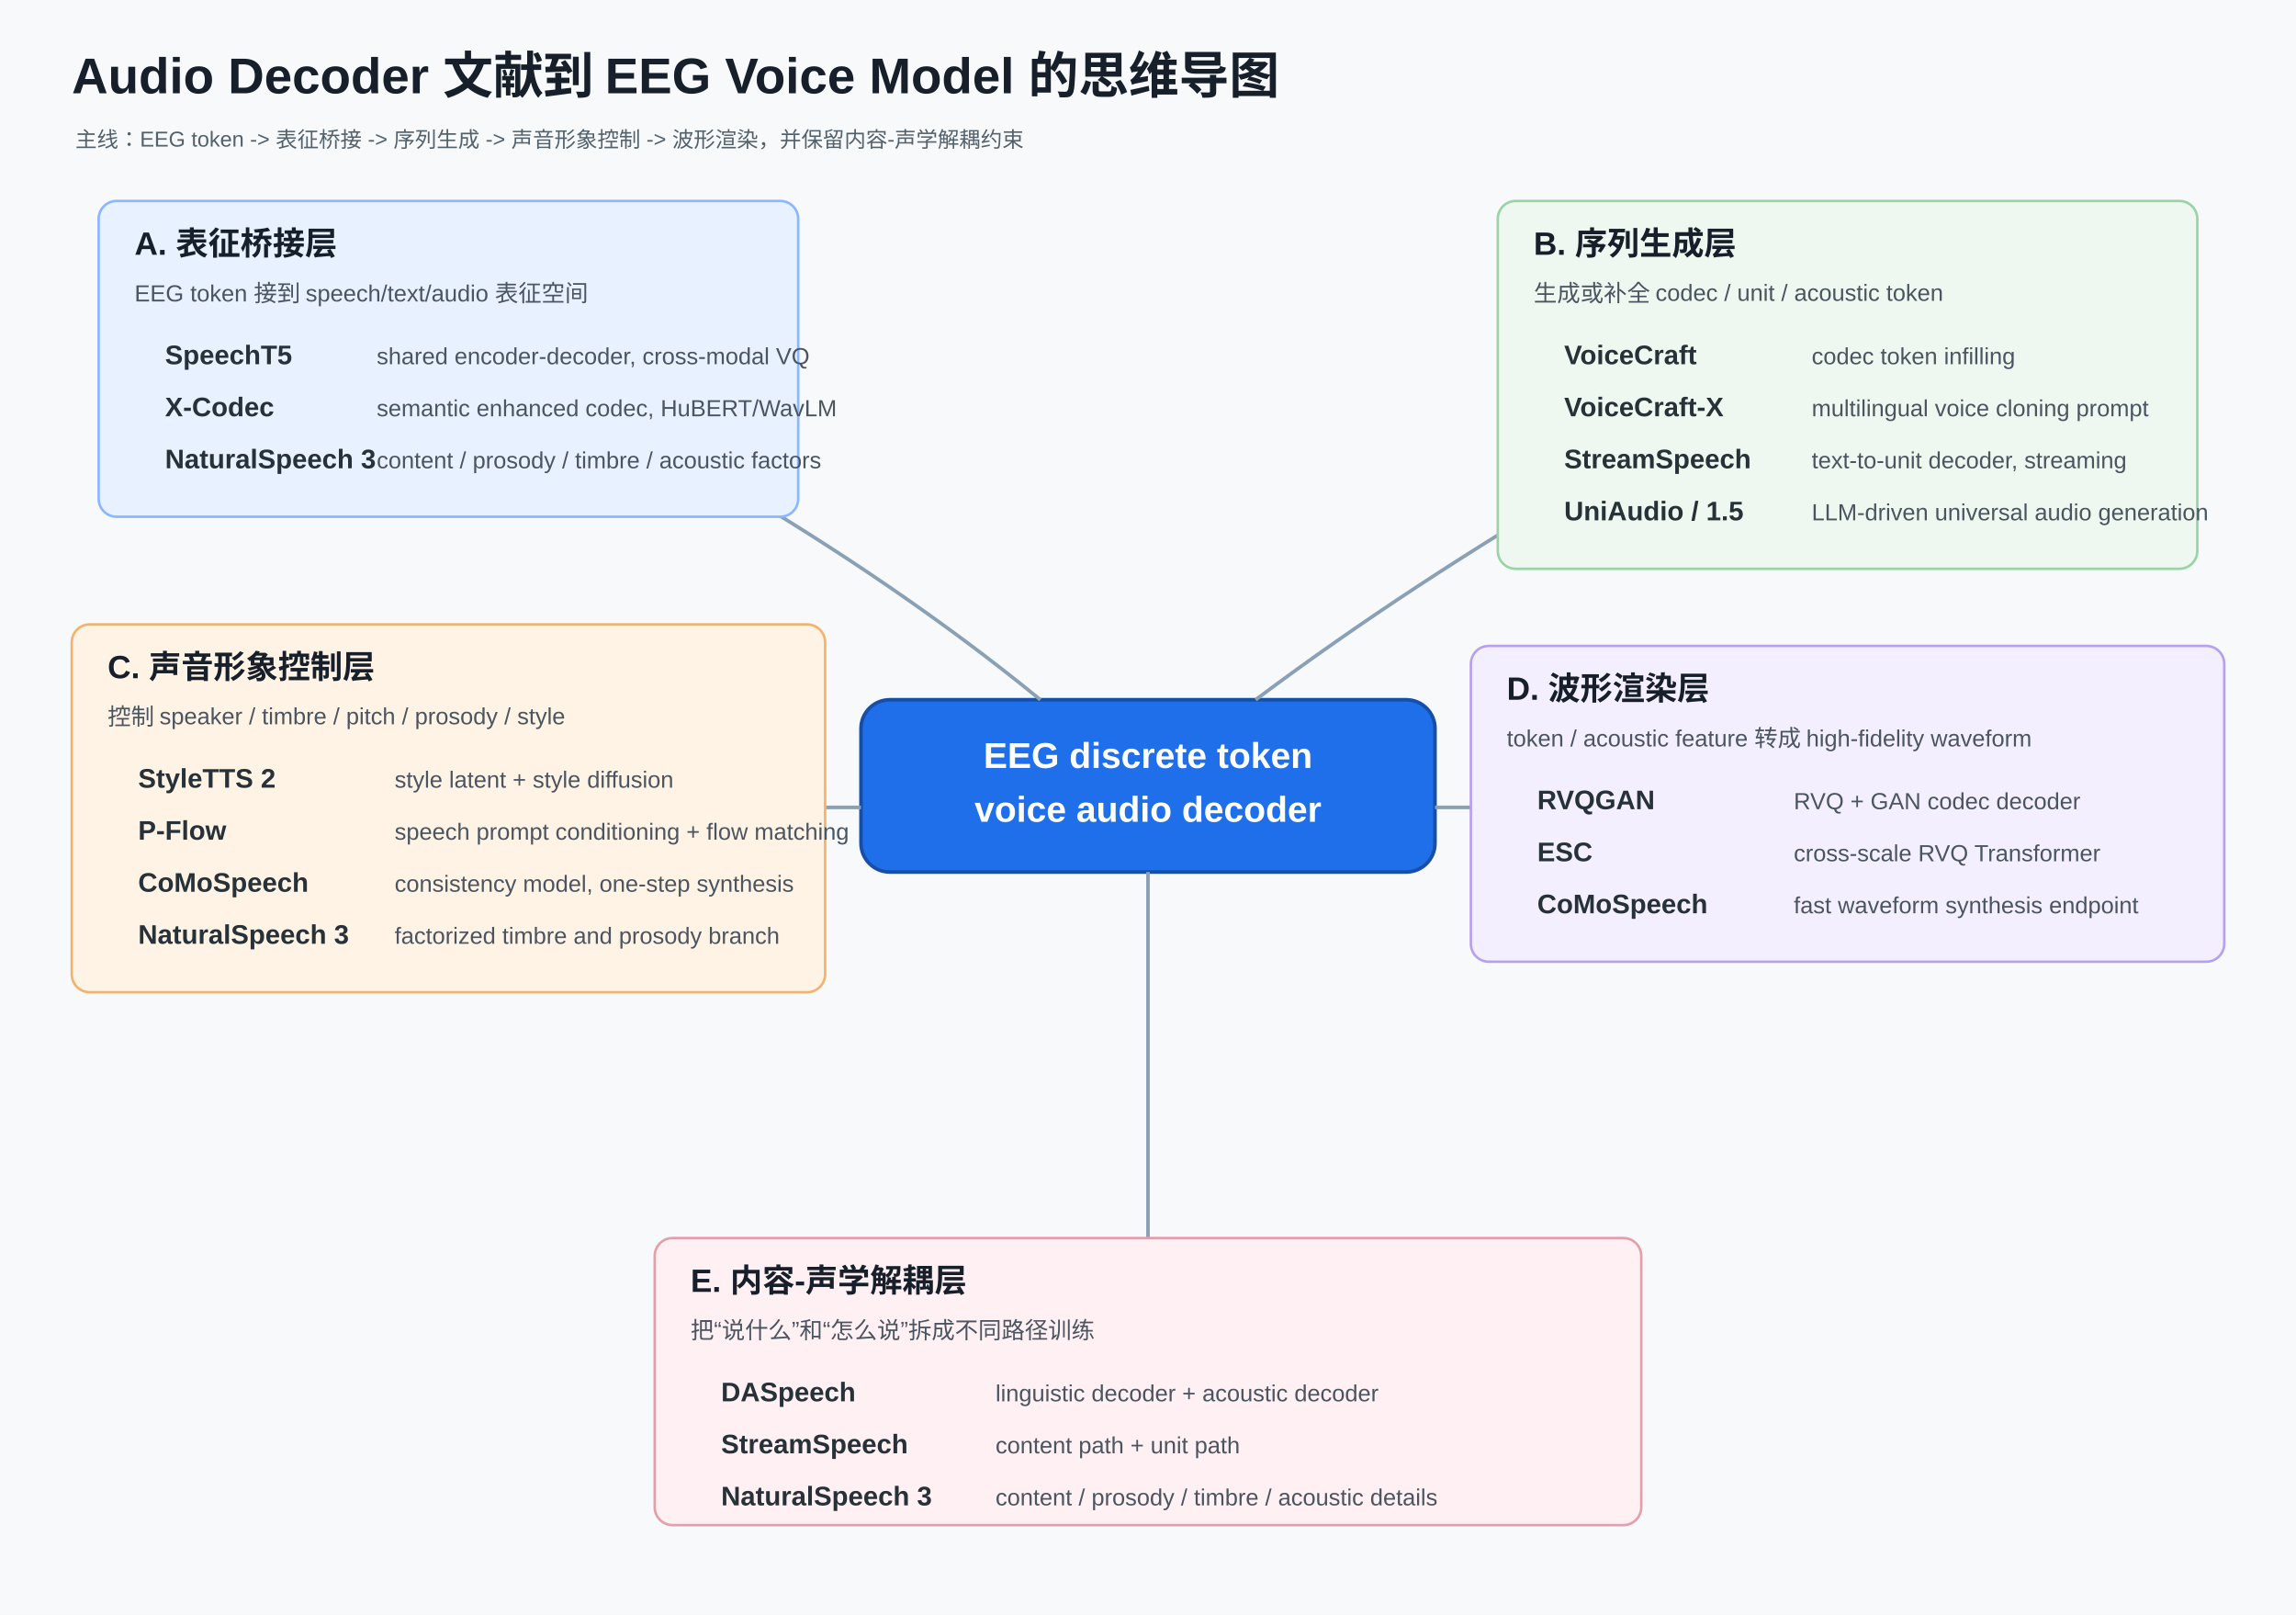
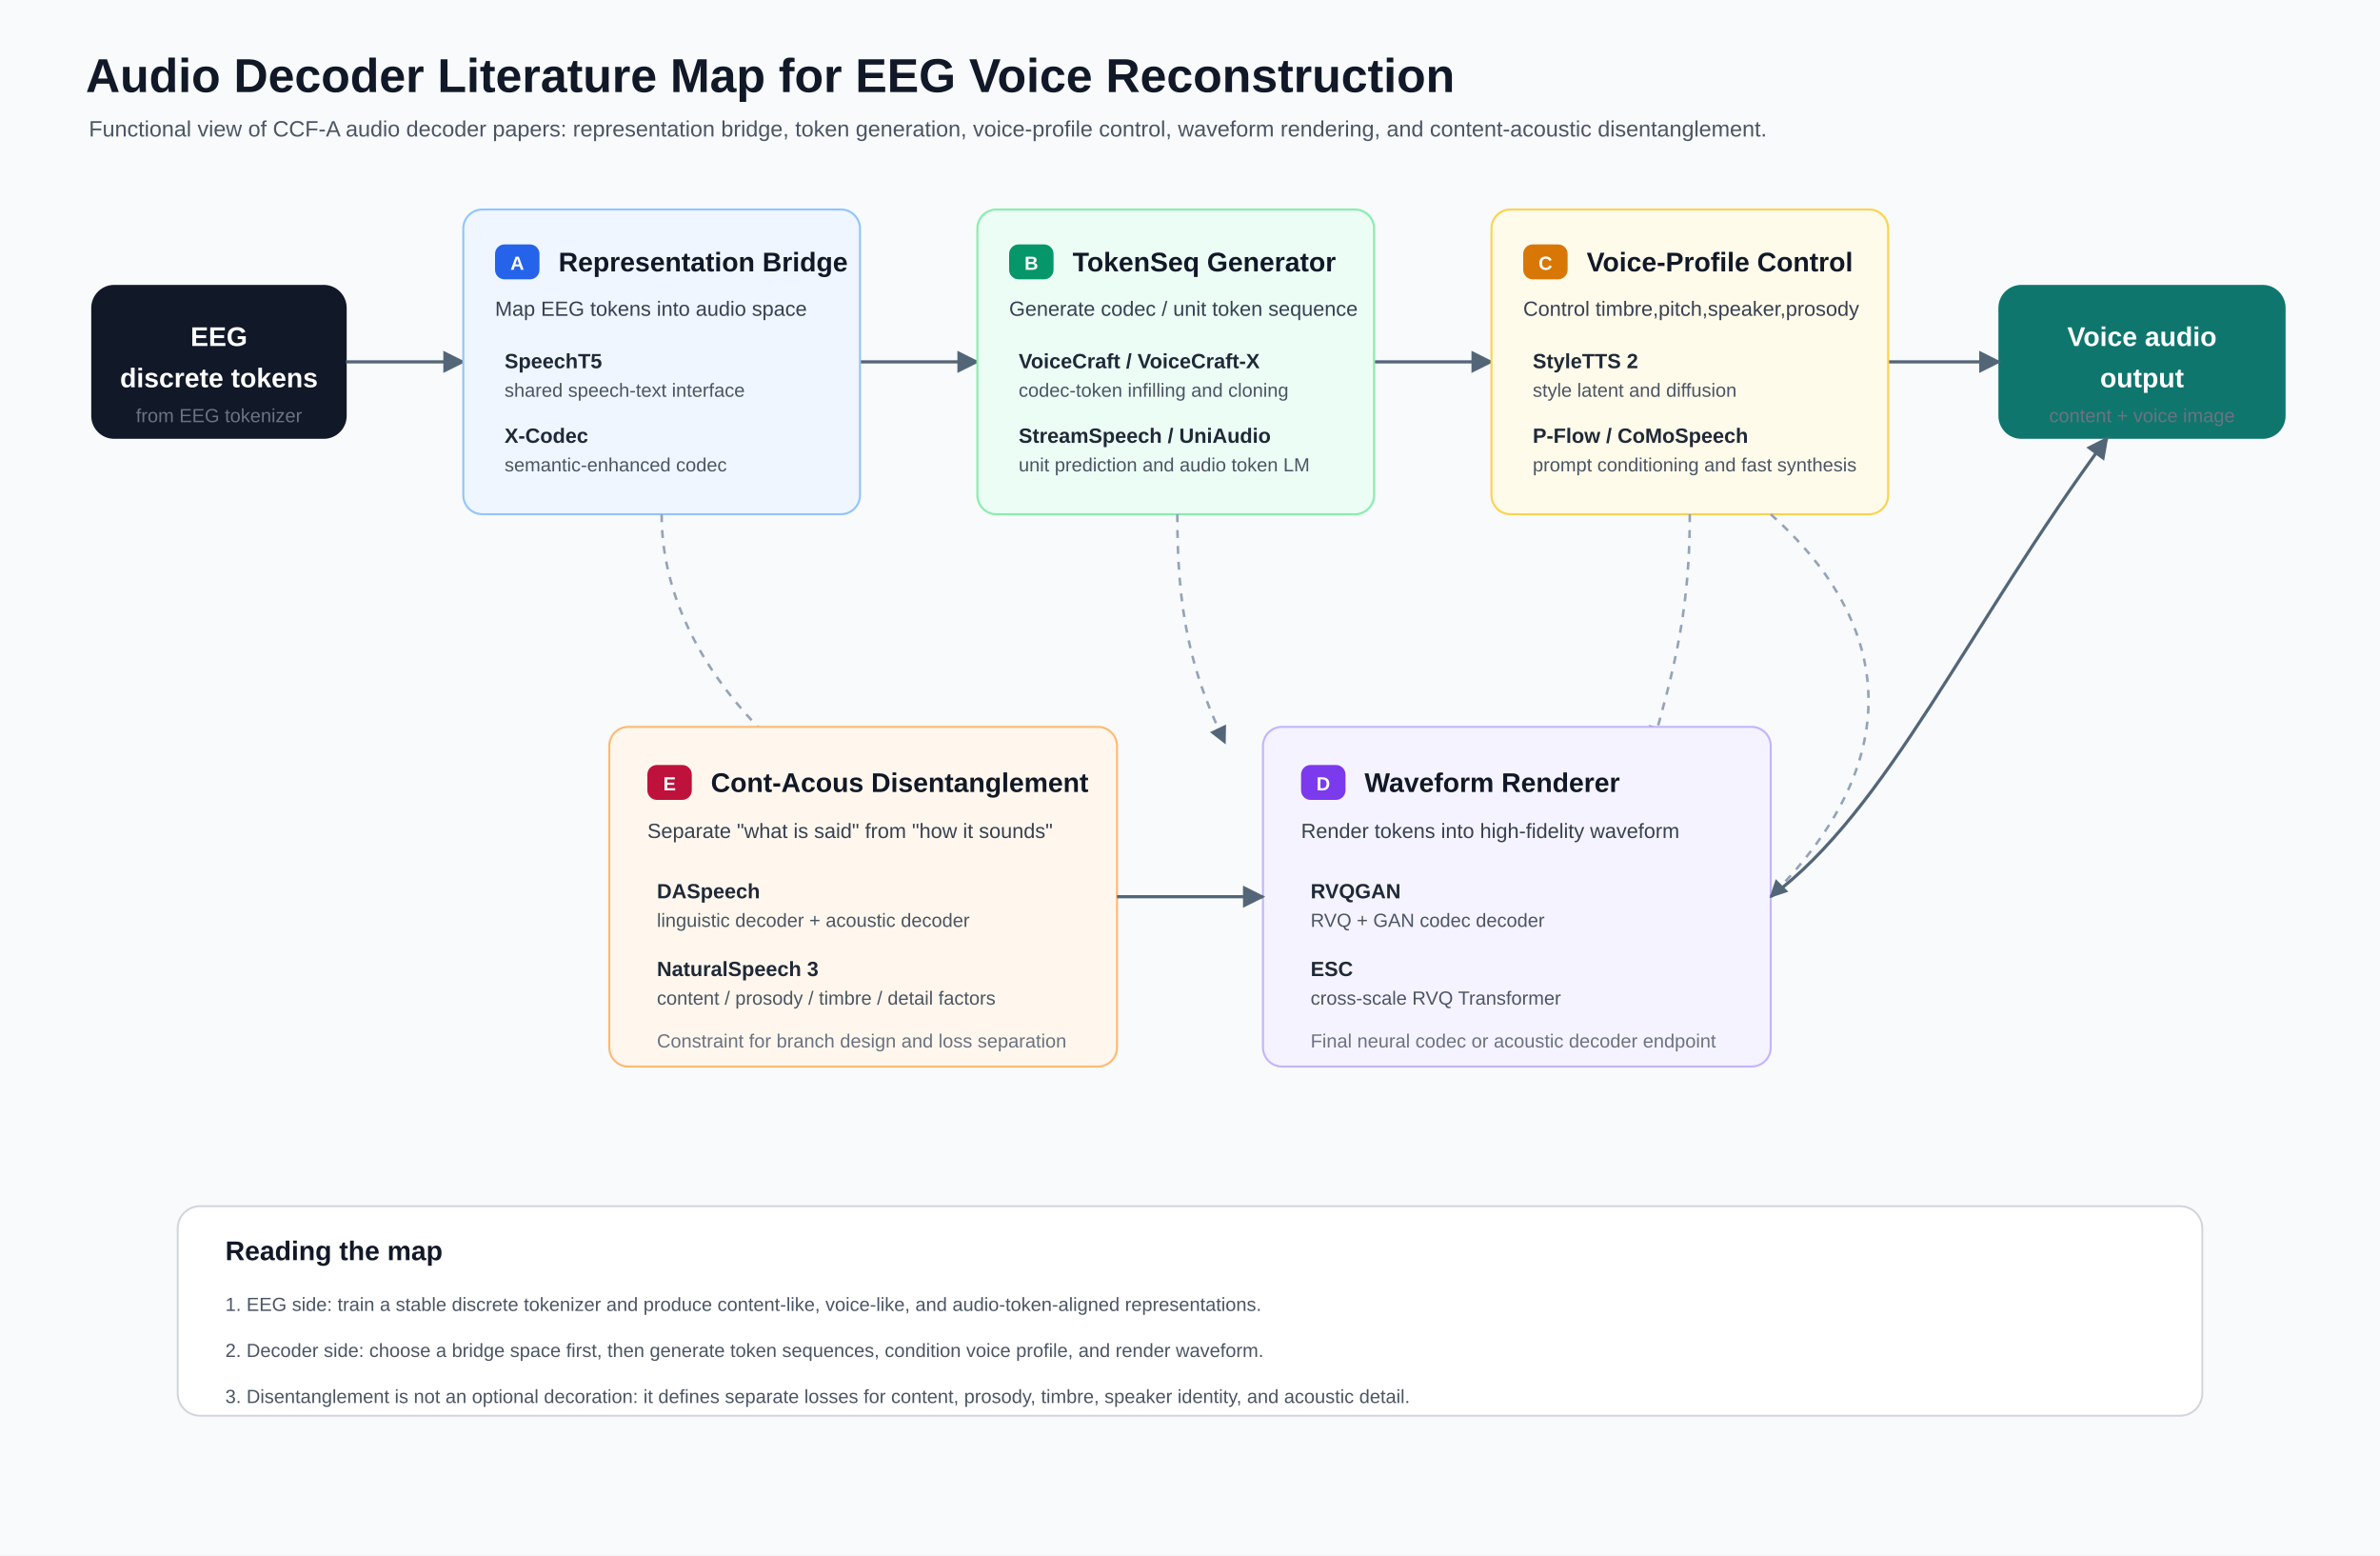
- <svg xmlns="http://www.w3.org/2000/svg" width="1280" height="900" viewBox="0 0 1280 900">
+ <svg xmlns="http://www.w3.org/2000/svg" width="1500" height="980" viewBox="0 0 1500 980">
  <defs>
+     <marker id="arrow" viewBox="0 0 10 10" refX="9" refY="5" markerWidth="7" markerHeight="7" orient="auto-start-reverse">
+       <path d="M 0 0 L 10 5 L 0 10 z" fill="#536678" />
+     </marker>
    <style>
-       .title { font: 700 28px -apple-system, BlinkMacSystemFont, "Segoe UI", Arial, sans-serif; fill: #17202a; }
-       .node { font: 700 18px -apple-system, BlinkMacSystemFont, "Segoe UI", Arial, sans-serif; fill: #17202a; }
-       .paper { font: 600 15px -apple-system, BlinkMacSystemFont, "Segoe UI", Arial, sans-serif; fill: #263238; }
-       .desc { font: 13px -apple-system, BlinkMacSystemFont, "Segoe UI", Arial, sans-serif; fill: #4a5560; }
-       .small { font: 12px -apple-system, BlinkMacSystemFont, "Segoe UI", Arial, sans-serif; fill: #52616b; }
-       .box { fill: #ffffff; stroke: #c8d2dc; stroke-width: 1.4; rx: 10; }
-       .center { fill: #1f6feb; stroke: #174ea6; stroke-width: 2; rx: 16; }
-       .centerText { font: 700 20px -apple-system, BlinkMacSystemFont, "Segoe UI", Arial, sans-serif; fill: #ffffff; }
-       .line { stroke: #8aa0b5; stroke-width: 2; fill: none; }
-       .tagA { fill: #e8f1ff; stroke: #8bb7ff; }
-       .tagB { fill: #eef8f0; stroke: #9cd3a6; }
-       .tagC { fill: #fff3e6; stroke: #f2b46d; }
-       .tagD { fill: #f4efff; stroke: #b7a0ee; }
-       .tagE { fill: #fff0f3; stroke: #e3a0ac; }
+       .bg { fill: #f8fafc; }
+       .title { font: 700 30px -apple-system, BlinkMacSystemFont, "Segoe UI", Arial, sans-serif; fill: #111827; }
+       .subtitle { font: 14px -apple-system, BlinkMacSystemFont, "Segoe UI", Arial, sans-serif; fill: #4b5563; }
+       .stageTitle { font: 700 17px -apple-system, BlinkMacSystemFont, "Segoe UI", Arial, sans-serif; fill: #111827; }
+       .stageSub { font: 13px -apple-system, BlinkMacSystemFont, "Segoe UI", Arial, sans-serif; fill: #374151; }
+       .paper { font: 700 13px -apple-system, BlinkMacSystemFont, "Segoe UI", Arial, sans-serif; fill: #1f2937; }
+       .detail { font: 12px -apple-system, BlinkMacSystemFont, "Segoe UI", Arial, sans-serif; fill: #4b5563; }
+       .note { font: 12px -apple-system, BlinkMacSystemFont, "Segoe UI", Arial, sans-serif; fill: #6b7280; }
+       .box { fill: #ffffff; stroke: #cbd5e1; stroke-width: 1.4; rx: 12; }
+       .input { fill: #111827; stroke: #111827; rx: 14; }
+       .output { fill: #0f766e; stroke: #0f766e; rx: 14; }
+       .inputText { font: 700 17px -apple-system, BlinkMacSystemFont, "Segoe UI", Arial, sans-serif; fill: #ffffff; }
+       .label { font: 700 12px -apple-system, BlinkMacSystemFont, "Segoe UI", Arial, sans-serif; fill: #ffffff; letter-spacing: .4px; }
+       .pillA { fill: #2563eb; }
+       .pillB { fill: #059669; }
+       .pillC { fill: #d97706; }
+       .pillD { fill: #7c3aed; }
+       .pillE { fill: #be123c; }
+       .line { stroke: #536678; stroke-width: 2; fill: none; marker-end: url(#arrow); }
+       .softLine { stroke: #94a3b8; stroke-width: 1.6; stroke-dasharray: 5 5; fill: none; marker-end: url(#arrow); }
+       .constraint { fill: #fff7ed; stroke: #fdba74; stroke-width: 1.3; rx: 12; }
+       .renderer { fill: #f5f3ff; stroke: #c4b5fd; stroke-width: 1.3; rx: 12; }
+       .bridge { fill: #eff6ff; stroke: #93c5fd; stroke-width: 1.3; rx: 12; }
+       .seq { fill: #ecfdf5; stroke: #86efac; stroke-width: 1.3; rx: 12; }
+       .voice { fill: #fffbeb; stroke: #fcd34d; stroke-width: 1.3; rx: 12; }
    </style>
  </defs>
-   <rect x="0" y="0" width="1280" height="900" fill="#f7f9fb" />
-   <text x="40" y="52" class="title">Audio Decoder 文献到 EEG Voice Model 的思维导图</text>
-   <text x="42" y="82" class="small">主线：EEG token -&gt; 表征桥接 -&gt; 序列生成 -&gt; 声音形象控制 -&gt; 波形渲染，并保留内容-声学解耦约束</text>
-   <rect x="480" y="390" width="320" height="96" class="center" />
-   <text x="640" y="428" text-anchor="middle" class="centerText">EEG discrete token</text>
-   <text x="640" y="458" text-anchor="middle" class="centerText">voice audio decoder</text>
-   <path d="M580 390 C470 300, 340 230, 245 185" class="line" />
-   <path d="M700 390 C820 300, 950 230, 1035 185" class="line" />
-   <path d="M480 450 C340 450, 230 450, 150 450" class="line" />
-   <path d="M800 450 C940 450, 1050 450, 1130 450" class="line" />
-   <path d="M640 486 C640 610, 640 690, 640 750" class="line" />
-   <rect x="55" y="112" width="390" height="176" class="box tagA" />
-   <text x="75" y="142" class="node">A. 表征桥接层</text>
-   <text x="75" y="168" class="desc">EEG token 接到 speech/text/audio 表征空间</text>
-   <text x="92" y="203" class="paper">SpeechT5</text>
-   <text x="210" y="203" class="desc">shared encoder-decoder, cross-modal VQ</text>
-   <text x="92" y="232" class="paper">X-Codec</text>
-   <text x="210" y="232" class="desc">semantic enhanced codec, HuBERT/WavLM</text>
-   <text x="92" y="261" class="paper">NaturalSpeech 3</text>
-   <text x="210" y="261" class="desc">content / prosody / timbre / acoustic factors</text>
-   <rect x="835" y="112" width="390" height="205" class="box tagB" />
-   <text x="855" y="142" class="node">B. 序列生成层</text>
-   <text x="855" y="168" class="desc">生成或补全 codec / unit / acoustic token</text>
-   <text x="872" y="203" class="paper">VoiceCraft</text>
-   <text x="1010" y="203" class="desc">codec token infilling</text>
-   <text x="872" y="232" class="paper">VoiceCraft-X</text>
-   <text x="1010" y="232" class="desc">multilingual voice cloning prompt</text>
-   <text x="872" y="261" class="paper">StreamSpeech</text>
-   <text x="1010" y="261" class="desc">text-to-unit decoder, streaming</text>
-   <text x="872" y="290" class="paper">UniAudio / 1.5</text>
-   <text x="1010" y="290" class="desc">LLM-driven universal audio generation</text>
-   <rect x="40" y="348" width="420" height="205" class="box tagC" />
-   <text x="60" y="378" class="node">C. 声音形象控制层</text>
-   <text x="60" y="404" class="desc">控制 speaker / timbre / pitch / prosody / style</text>
-   <text x="77" y="439" class="paper">StyleTTS 2</text>
-   <text x="220" y="439" class="desc">style latent + style diffusion</text>
-   <text x="77" y="468" class="paper">P-Flow</text>
-   <text x="220" y="468" class="desc">speech prompt conditioning + flow matching</text>
-   <text x="77" y="497" class="paper">CoMoSpeech</text>
-   <text x="220" y="497" class="desc">consistency model, one-step synthesis</text>
-   <text x="77" y="526" class="paper">NaturalSpeech 3</text>
-   <text x="220" y="526" class="desc">factorized timbre and prosody branch</text>
-   <rect x="820" y="360" width="420" height="176" class="box tagD" />
-   <text x="840" y="390" class="node">D. 波形渲染层</text>
-   <text x="840" y="416" class="desc">token / acoustic feature 转成 high-fidelity waveform</text>
-   <text x="857" y="451" class="paper">RVQGAN</text>
-   <text x="1000" y="451" class="desc">RVQ + GAN codec decoder</text>
-   <text x="857" y="480" class="paper">ESC</text>
-   <text x="1000" y="480" class="desc">cross-scale RVQ Transformer</text>
-   <text x="857" y="509" class="paper">CoMoSpeech</text>
-   <text x="1000" y="509" class="desc">fast waveform synthesis endpoint</text>
-   <rect x="365" y="690" width="550" height="160" class="box tagE" />
-   <text x="385" y="720" class="node">E. 内容-声学解耦层</text>
-   <text x="385" y="746" class="desc">把“说什么”和“怎么说”拆成不同路径训练</text>
-   <text x="402" y="781" class="paper">DASpeech</text>
-   <text x="555" y="781" class="desc">linguistic decoder + acoustic decoder</text>
-   <text x="402" y="810" class="paper">StreamSpeech</text>
-   <text x="555" y="810" class="desc">content path + unit path</text>
-   <text x="402" y="839" class="paper">NaturalSpeech 3</text>
-   <text x="555" y="839" class="desc">content / prosody / timbre / acoustic details</text>
+   <rect width="1500" height="980" class="bg" />
+   <text x="54" y="58" class="title">Audio Decoder Literature Map for EEG Voice Reconstruction</text>
+   <text x="56" y="86" class="subtitle">Functional view of CCF-A audio decoder papers: representation bridge, token generation, voice-profile control, waveform rendering, and content-acoustic disentanglement.</text>
+   <rect x="58" y="180" width="160" height="96" class="input" />
+   <text x="138" y="218" text-anchor="middle" class="inputText">EEG</text>
+   <text x="138" y="244" text-anchor="middle" class="inputText">discrete tokens</text>
+   <text x="138" y="266" text-anchor="middle" class="note" fill="#d1d5db">from EEG tokenizer</text>
+   <rect x="1260" y="180" width="180" height="96" class="output" />
+   <text x="1350" y="218" text-anchor="middle" class="inputText">Voice audio</text>
+   <text x="1350" y="244" text-anchor="middle" class="inputText">output</text>
+   <text x="1350" y="266" text-anchor="middle" class="note" fill="#d1fae5">content + voice image</text>
+   <path d="M218 228 L292 228" class="line" />
+   <path d="M542 228 L616 228" class="line" />
+   <path d="M866 228 L940 228" class="line" />
+   <path d="M1190 228 L1260 228" class="line" />
+   <rect x="292" y="132" width="250" height="192" class="box bridge" />
+   <rect x="312" y="154" width="28" height="22" rx="6" class="pillA" />
+   <text x="326" y="170" text-anchor="middle" class="label">A</text>
+   <text x="352" y="171" class="stageTitle">Representation Bridge</text>
+   <text x="312" y="199" class="stageSub">Map EEG tokens into audio space</text>
+   <text x="318" y="232" class="paper">SpeechT5</text>
+   <text x="318" y="250" class="detail">shared speech-text interface</text>
+   <text x="318" y="279" class="paper">X-Codec</text>
+   <text x="318" y="297" class="detail">semantic-enhanced codec</text>
+   <rect x="616" y="132" width="250" height="192" class="box seq" />
+   <rect x="636" y="154" width="28" height="22" rx="6" class="pillB" />
+   <text x="650" y="170" text-anchor="middle" class="label">B</text>
+   <text x="676" y="171" class="stageTitle">TokenSeq Generator</text>
+   <text x="636" y="199" class="stageSub">Generate codec / unit token sequence</text>
+   <text x="642" y="232" class="paper">VoiceCraft / VoiceCraft-X</text>
+   <text x="642" y="250" class="detail">codec-token infilling and cloning</text>
+   <text x="642" y="279" class="paper">StreamSpeech / UniAudio</text>
+   <text x="642" y="297" class="detail">unit prediction and audio token LM</text>
+   <rect x="940" y="132" width="250" height="192" class="box voice" />
+   <rect x="960" y="154" width="28" height="22" rx="6" class="pillC" />
+   <text x="974" y="170" text-anchor="middle" class="label">C</text>
+   <text x="1000" y="171" class="stageTitle">Voice-Profile Control</text>
+   <text x="960" y="199" class="stageSub">Control timbre,pitch,speaker,prosody</text>
+   <text x="966" y="232" class="paper">StyleTTS 2</text>
+   <text x="966" y="250" class="detail">style latent and diffusion</text>
+   <text x="966" y="279" class="paper">P-Flow / CoMoSpeech</text>
+   <text x="966" y="297" class="detail">prompt conditioning and fast synthesis</text>
+   <path d="M1065 324 C1065 385, 1055 422, 1042 468" class="softLine" />
+   <path d="M742 324 C742 385, 750 422, 772 468" class="softLine" />
+   <path d="M417 324 C417 430, 526 520, 640 555" class="softLine" />
+   <rect x="384" y="458" width="320" height="214" class="constraint" />
+   <rect x="408" y="482" width="28" height="22" rx="6" class="pillE" />
+   <text x="422" y="498" text-anchor="middle" class="label">E</text>
+   <text x="448" y="499" class="stageTitle">Cont-Acous Disentanglement</text>
+   <text x="408" y="528" class="stageSub">Separate "what is said" from "how it sounds"</text>
+   <text x="414" y="566" class="paper">DASpeech</text>
+   <text x="414" y="584" class="detail">linguistic decoder + acoustic decoder</text>
+   <text x="414" y="615" class="paper">NaturalSpeech 3</text>
+   <text x="414" y="633" class="detail">content / prosody / timbre / detail factors</text>
+   <text x="414" y="660" class="note">Constraint for branch design and loss separation</text>
+   <rect x="796" y="458" width="320" height="214" class="renderer" />
+   <rect x="820" y="482" width="28" height="22" rx="6" class="pillD" />
+   <text x="834" y="498" text-anchor="middle" class="label">D</text>
+   <text x="860" y="499" class="stageTitle">Waveform Renderer</text>
+   <text x="820" y="528" class="stageSub">Render tokens into high-fidelity waveform</text>
+   <text x="826" y="566" class="paper">RVQGAN</text>
+   <text x="826" y="584" class="detail">RVQ + GAN codec decoder</text>
+   <text x="826" y="615" class="paper">ESC</text>
+   <text x="826" y="633" class="detail">cross-scale RVQ Transformer</text>
+   <text x="826" y="660" class="note">Final neural codec or acoustic decoder endpoint</text>
+   <path d="M1116 324 C1190 390, 1206 475, 1116 565" class="softLine" />
+   <path d="M704 565 L796 565" class="line" />
+   <path d="M1116 565 C1190 510, 1240 395, 1328 276" class="line" />
+   <rect x="112" y="760" width="1276" height="132" fill="#ffffff" stroke="#d1d5db" stroke-width="1.2" rx="14" />
+   <text x="142" y="794" class="stageTitle">Reading the map</text>
+   <text x="142" y="826" class="detail">1. EEG side: train a stable discrete tokenizer and produce content-like, voice-like, and audio-token-aligned representations.</text>
+   <text x="142" y="855" class="detail">2. Decoder side: choose a bridge space first, then generate token sequences, condition voice profile, and render waveform.</text>
+   <text x="142" y="884" class="detail">3. Disentanglement is not an optional decoration: it defines separate losses for content, prosody, timbre, speaker identity, and acoustic detail.</text>
</svg>
